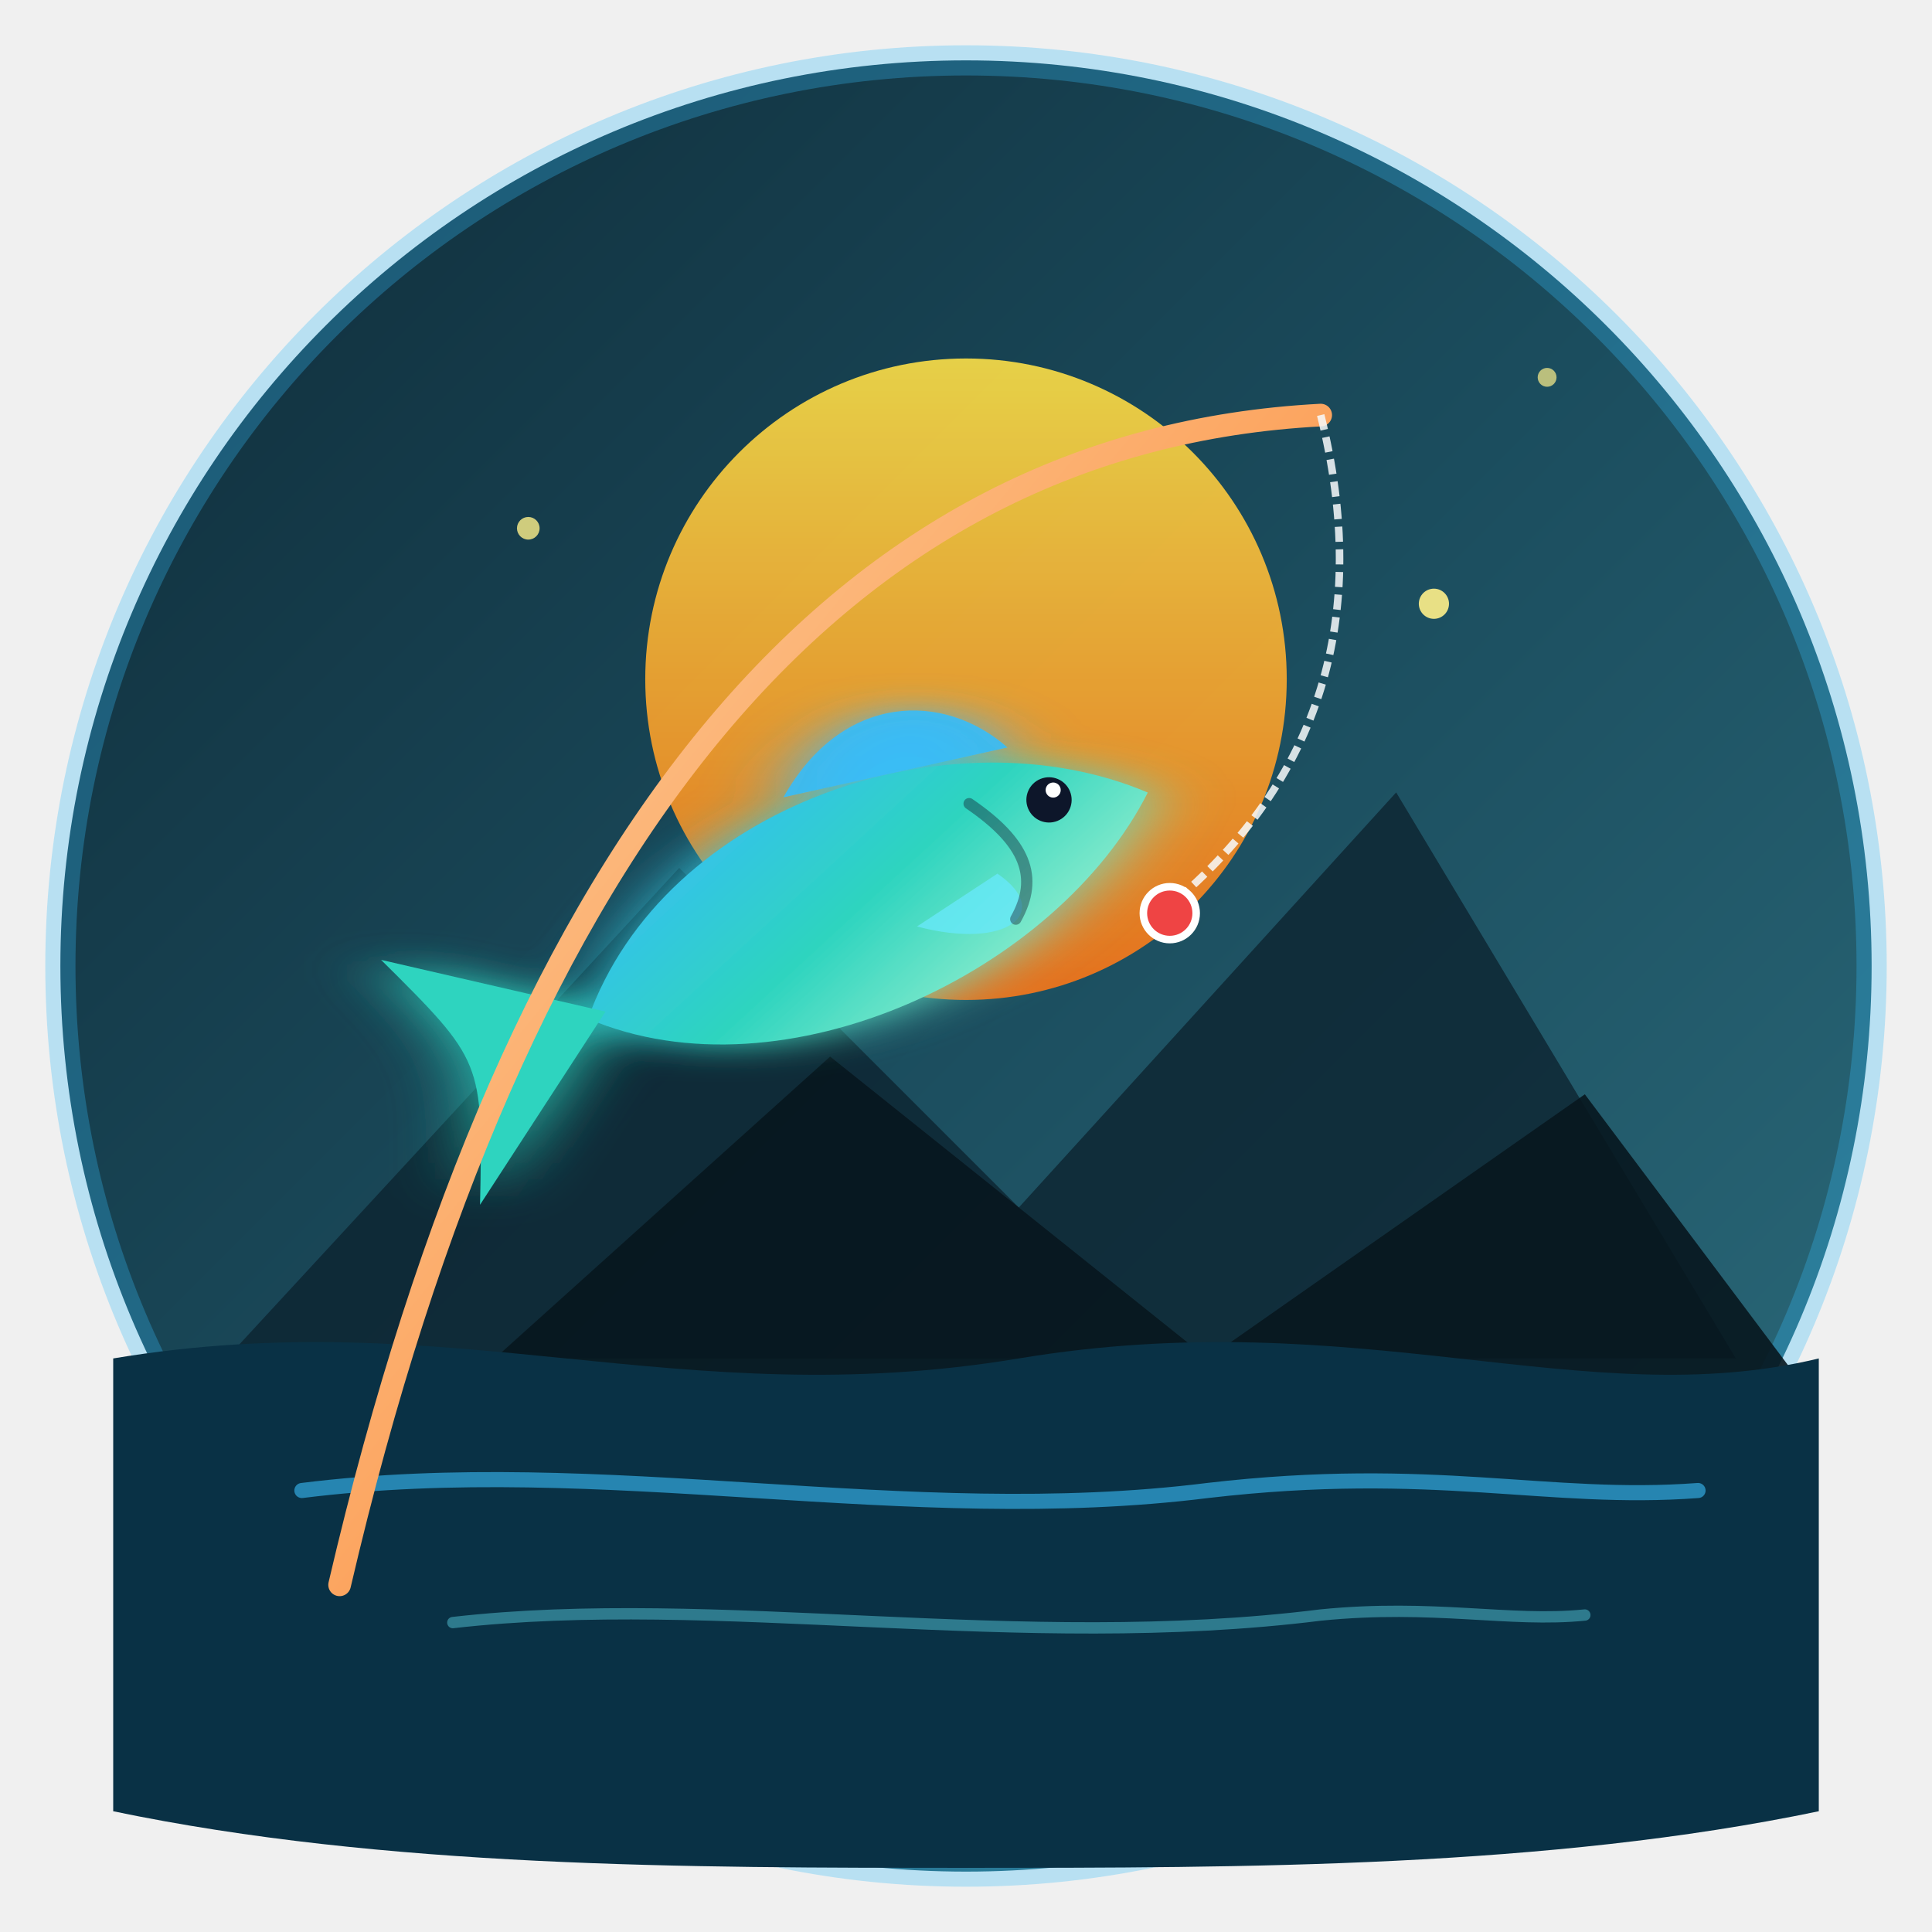
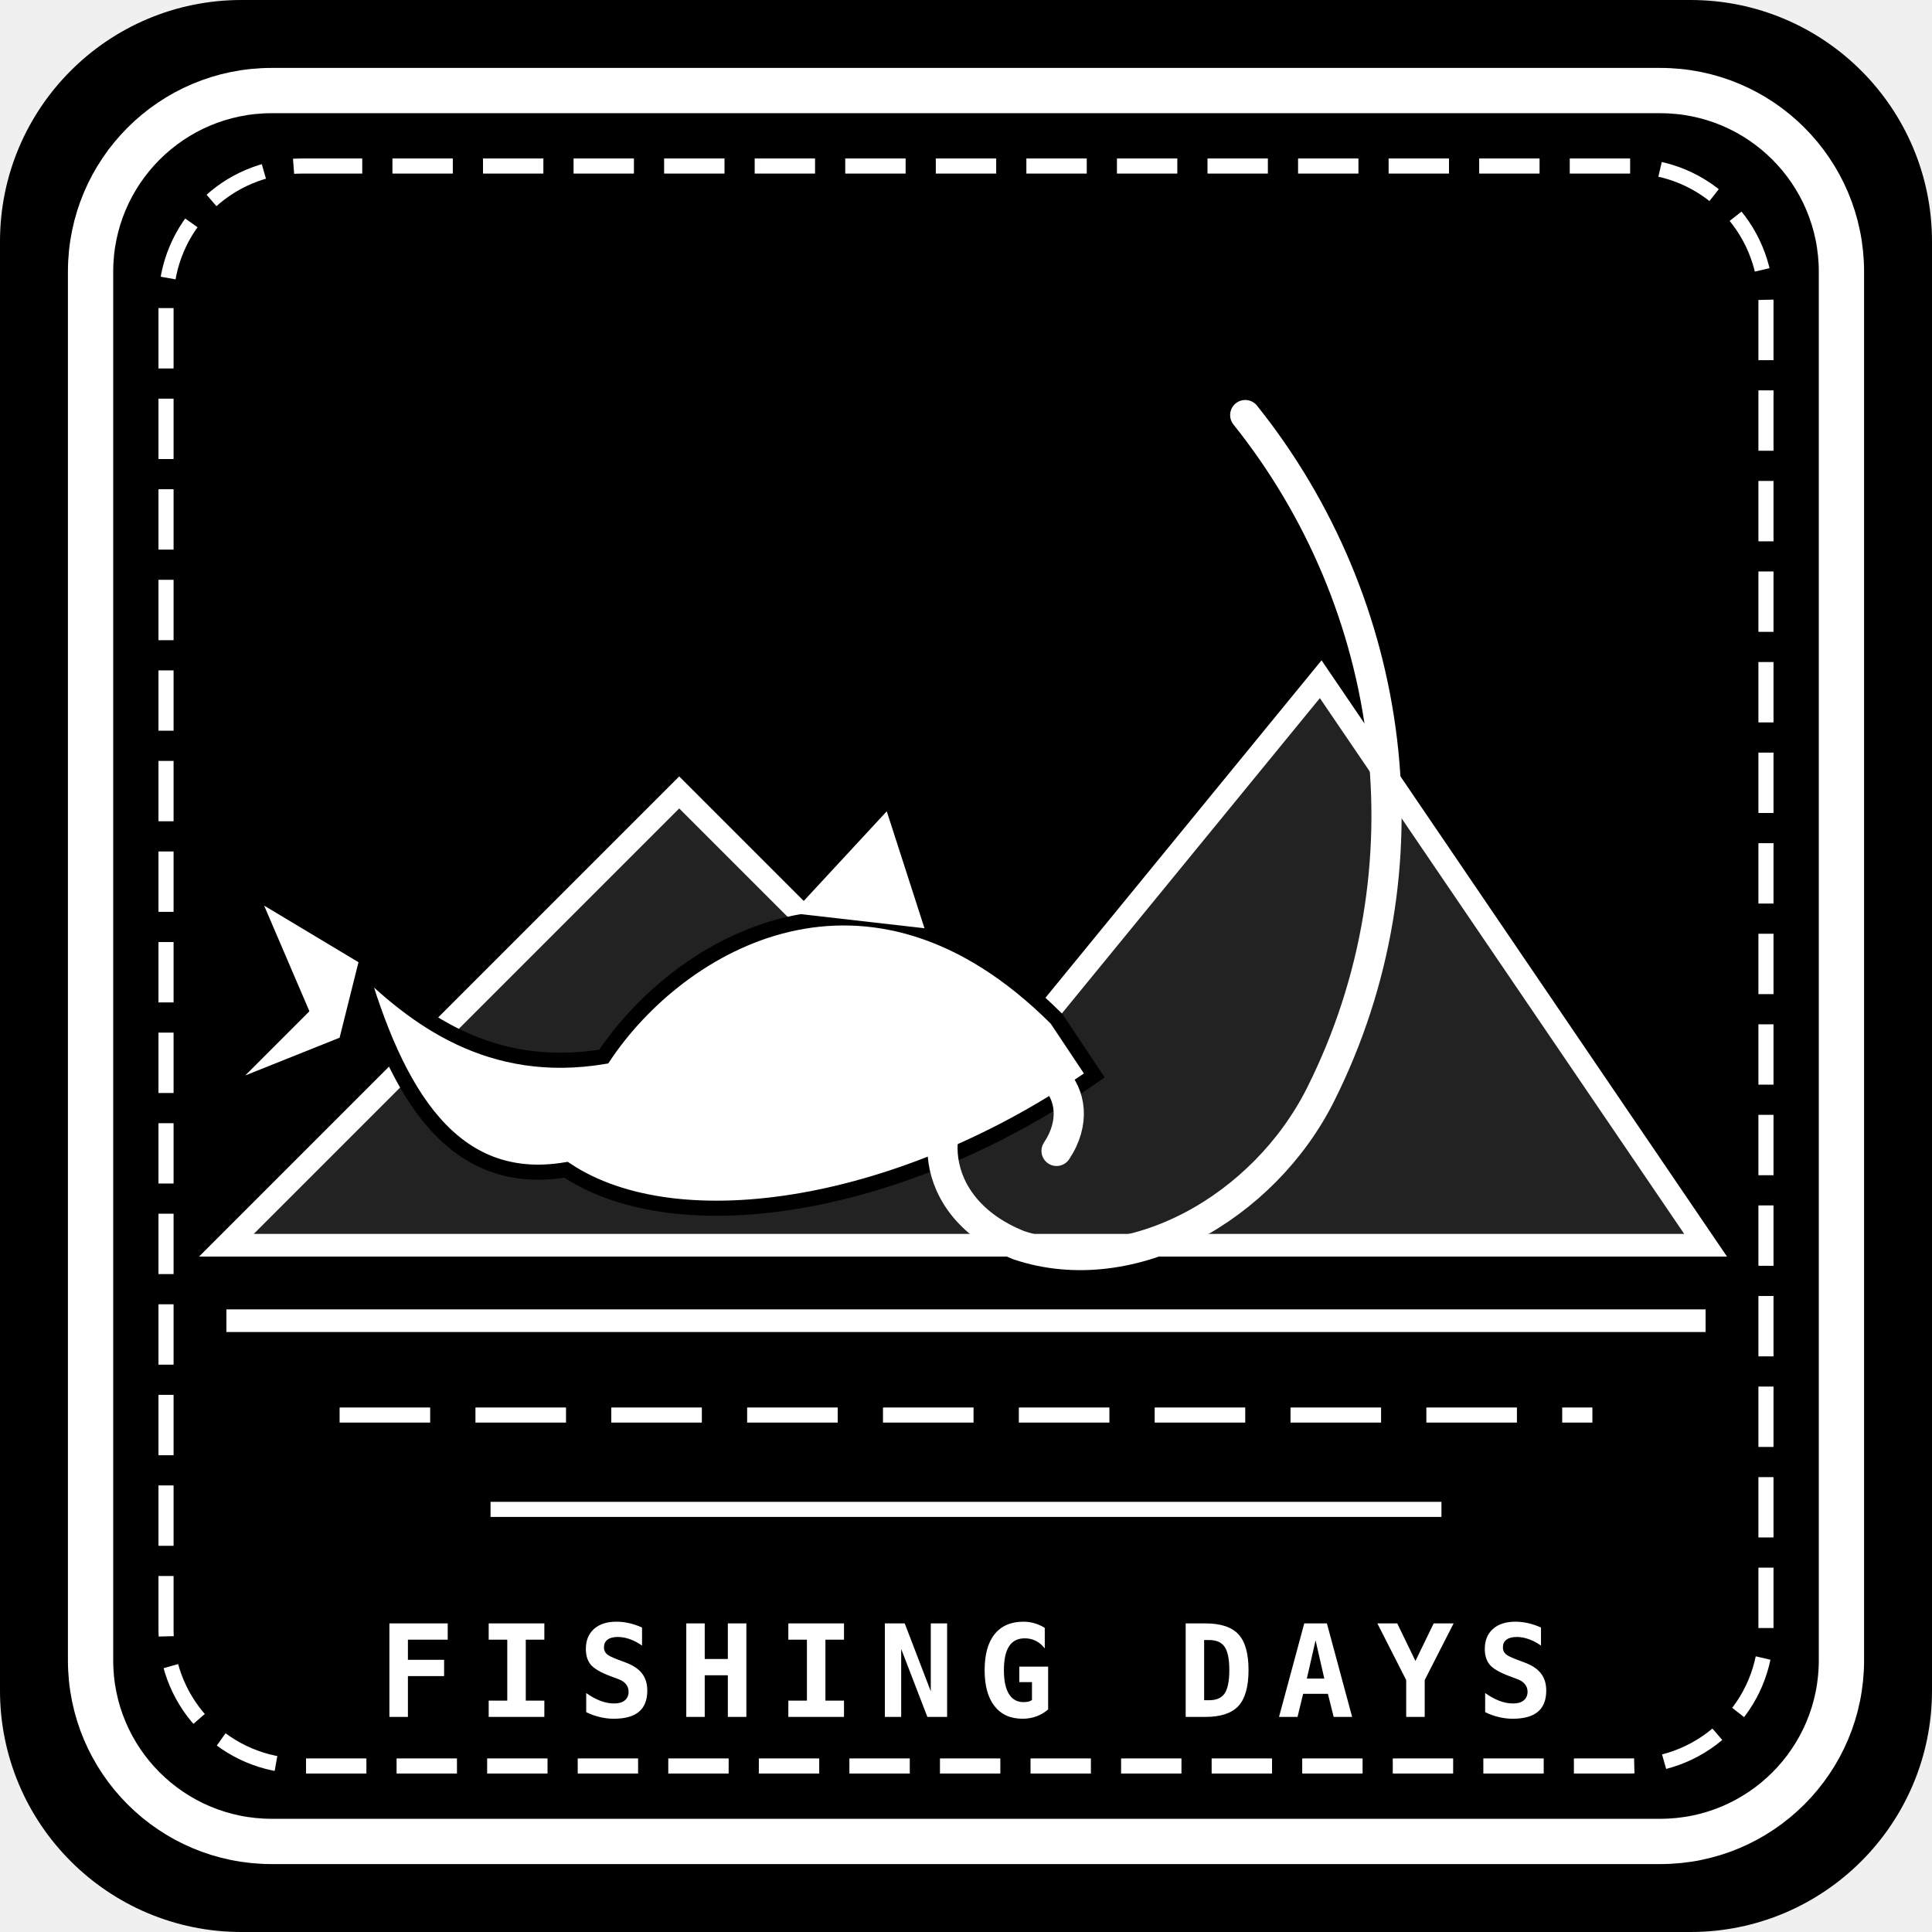
<svg xmlns="http://www.w3.org/2000/svg" viewBox="0 0 512 512" width="100%" height="100%">
-   <defs>
-     <linearGradient id="bgGrad" x1="0%" y1="0%" x2="100%" y2="100%">
-       <stop offset="0%" stop-color="#0f2b38" />
-       <stop offset="50%" stop-color="#1b4d5e" />
-       <stop offset="100%" stop-color="#2d6e7e" />
-     </linearGradient>
-     <linearGradient id="sunGrad" x1="0%" y1="100%" x2="0%" y2="0%">
-       <stop offset="0%" stop-color="#f97316" />
-       <stop offset="100%" stop-color="#fde047" />
-     </linearGradient>
-     <linearGradient id="fishGrad" x1="0%" y1="0%" x2="100%" y2="100%">
-       <stop offset="0%" stop-color="#38bdf8" />
-       <stop offset="50%" stop-color="#2dd4bf" />
-       <stop offset="100%" stop-color="#a7f3d0" />
-     </linearGradient>
-     <linearGradient id="rodGrad" x1="0%" y1="0%" x2="100%" y2="100%">
-       <stop offset="0%" stop-color="#fed7aa" />
-       <stop offset="100%" stop-color="#f97316" />
-     </linearGradient>
-     <filter id="glow" x="-20%" y="-20%" width="140%" height="140%">
-       <feGaussianBlur stdDeviation="8" result="blur" />
-       <feComposite in="SourceGraphic" in2="blur" operator="over" />
-     </filter>
-   </defs>
-   <circle cx="256" cy="256" r="240" fill="url(#bgGrad)" stroke="#38bdf8" stroke-width="8" stroke-opacity="0.3" />
-   <circle cx="256" cy="180" r="85" fill="url(#sunGrad)" opacity="0.9" />
-   <path d="M60 360 L180 230 L270 320 L370 210 L460 360 Z" fill="#0b202c" opacity="0.75" />
-   <path d="M120 370 L220 280 L320 360 L420 290 L480 370 Z" fill="#07161e" opacity="0.9" />
-   <path d="M30 360 C120 345, 180 375, 270 360 C360 345, 420 375, 482 360 L482 480 C410 495, 330 495, 256 495 C182 495, 102 495, 30 480 Z" fill="#093145" />
-   <path d="M80 395 C160 385, 240 405, 320 395 C380 388, 410 398, 450 395" stroke="#38bdf8" stroke-width="4" stroke-linecap="round" fill="none" opacity="0.6" />
-   <path d="M120 430 C190 422, 270 438, 350 428 C380 425, 400 430, 420 428" stroke="#67e8f9" stroke-width="3" stroke-linecap="round" fill="none" opacity="0.4" />
-   <g transform="translate(230, 240) rotate(-22)" filter="url(#glow)">
-     <path d="M-80 0 C-40 -45, 40 -40, 80 0 C40 35, -40 40, -80 0 Z" fill="url(#fishGrad)" />
-     <path d="M-75 0 L-125 -35 C-110 0, -110 0, -125 35 Z" fill="#2dd4bf" />
-     <path d="M-10 -35 C15 -55, 40 -45, 50 -25 Z" fill="#38bdf8" opacity="0.9" />
-     <path d="M10 10 C30 25, 45 20, 35 5 Z" fill="#67e8f9" opacity="0.8" />
-     <circle cx="55" cy="-8" r="6" fill="#0f172a" />
-     <circle cx="57" cy="-10" r="2" fill="#ffffff" />
-     <path d="M35 -15 C45 0, 45 10, 35 18" stroke="#0f172a" stroke-width="3" stroke-linecap="round" fill="none" opacity="0.4" />
-   </g>
-   <path d="M90 420 Q160 120 350 110" stroke="url(#rodGrad)" stroke-width="6" stroke-linecap="round" fill="none" />
-   <path d="M350 110 Q370 190 310 240" stroke="#f8fafc" stroke-width="2" stroke-dasharray="4 2" fill="none" opacity="0.85" />
-   <circle cx="310" cy="242" r="7" fill="#ef4444" stroke="#ffffff" stroke-width="2" />
-   <circle cx="140" cy="140" r="3" fill="#fef08a" opacity="0.8" />
-   <circle cx="380" cy="160" r="4" fill="#fef08a" opacity="0.9" />
-   <circle cx="410" cy="100" r="2.5" fill="#fef08a" opacity="0.7" />
+   <rect width="512" height="512" rx="64" fill="#000000" />
+   <rect x="24" y="24" width="464" height="464" rx="48" fill="none" stroke="#ffffff" stroke-width="12" />
+   <rect x="44" y="44" width="424" height="424" rx="36" fill="none" stroke="#ffffff" stroke-width="4" stroke-dasharray="16 8" />
+   <polygon points="60,330 180,210 260,290 350,180 452,330" fill="#222222" stroke="#ffffff" stroke-width="6" />
+   <line x1="60" y1="350" x2="452" y2="350" stroke="#ffffff" stroke-width="6" />
+   <line x1="90" y1="375" x2="422" y2="375" stroke="#ffffff" stroke-width="4" stroke-dasharray="24 12" />
+   <line x1="130" y1="400" x2="382" y2="400" stroke="#ffffff" stroke-width="4" />
+   <path d="M 280,270 C 230,220 180,250 160,280 C 130,285 110,270 95,255 C 105,290 120,315 150,310 C 180,330 240,320 290,285 Z" fill="#ffffff" stroke="#000000" stroke-width="4" />
+   <polygon points="95,255 70,240 85,275" fill="#ffffff" />
+   <polygon points="95,255 65,285 90,275" fill="#ffffff" />
+   <polygon points="210,242 235,215 245,246" fill="#ffffff" />
+   <path d="M 330,110 C 370,160 380,230 350,290 C 335,320 300,340 270,330 C 245,320 245,295 260,285 C 275,275 290,290 280,305" fill="none" stroke="#ffffff" stroke-width="8" stroke-linecap="round" />
+   <text x="256" y="455" font-family="monospace" font-weight="900" font-size="34" fill="#ffffff" text-anchor="middle" letter-spacing="6">FISHING DAYS</text>
</svg>
